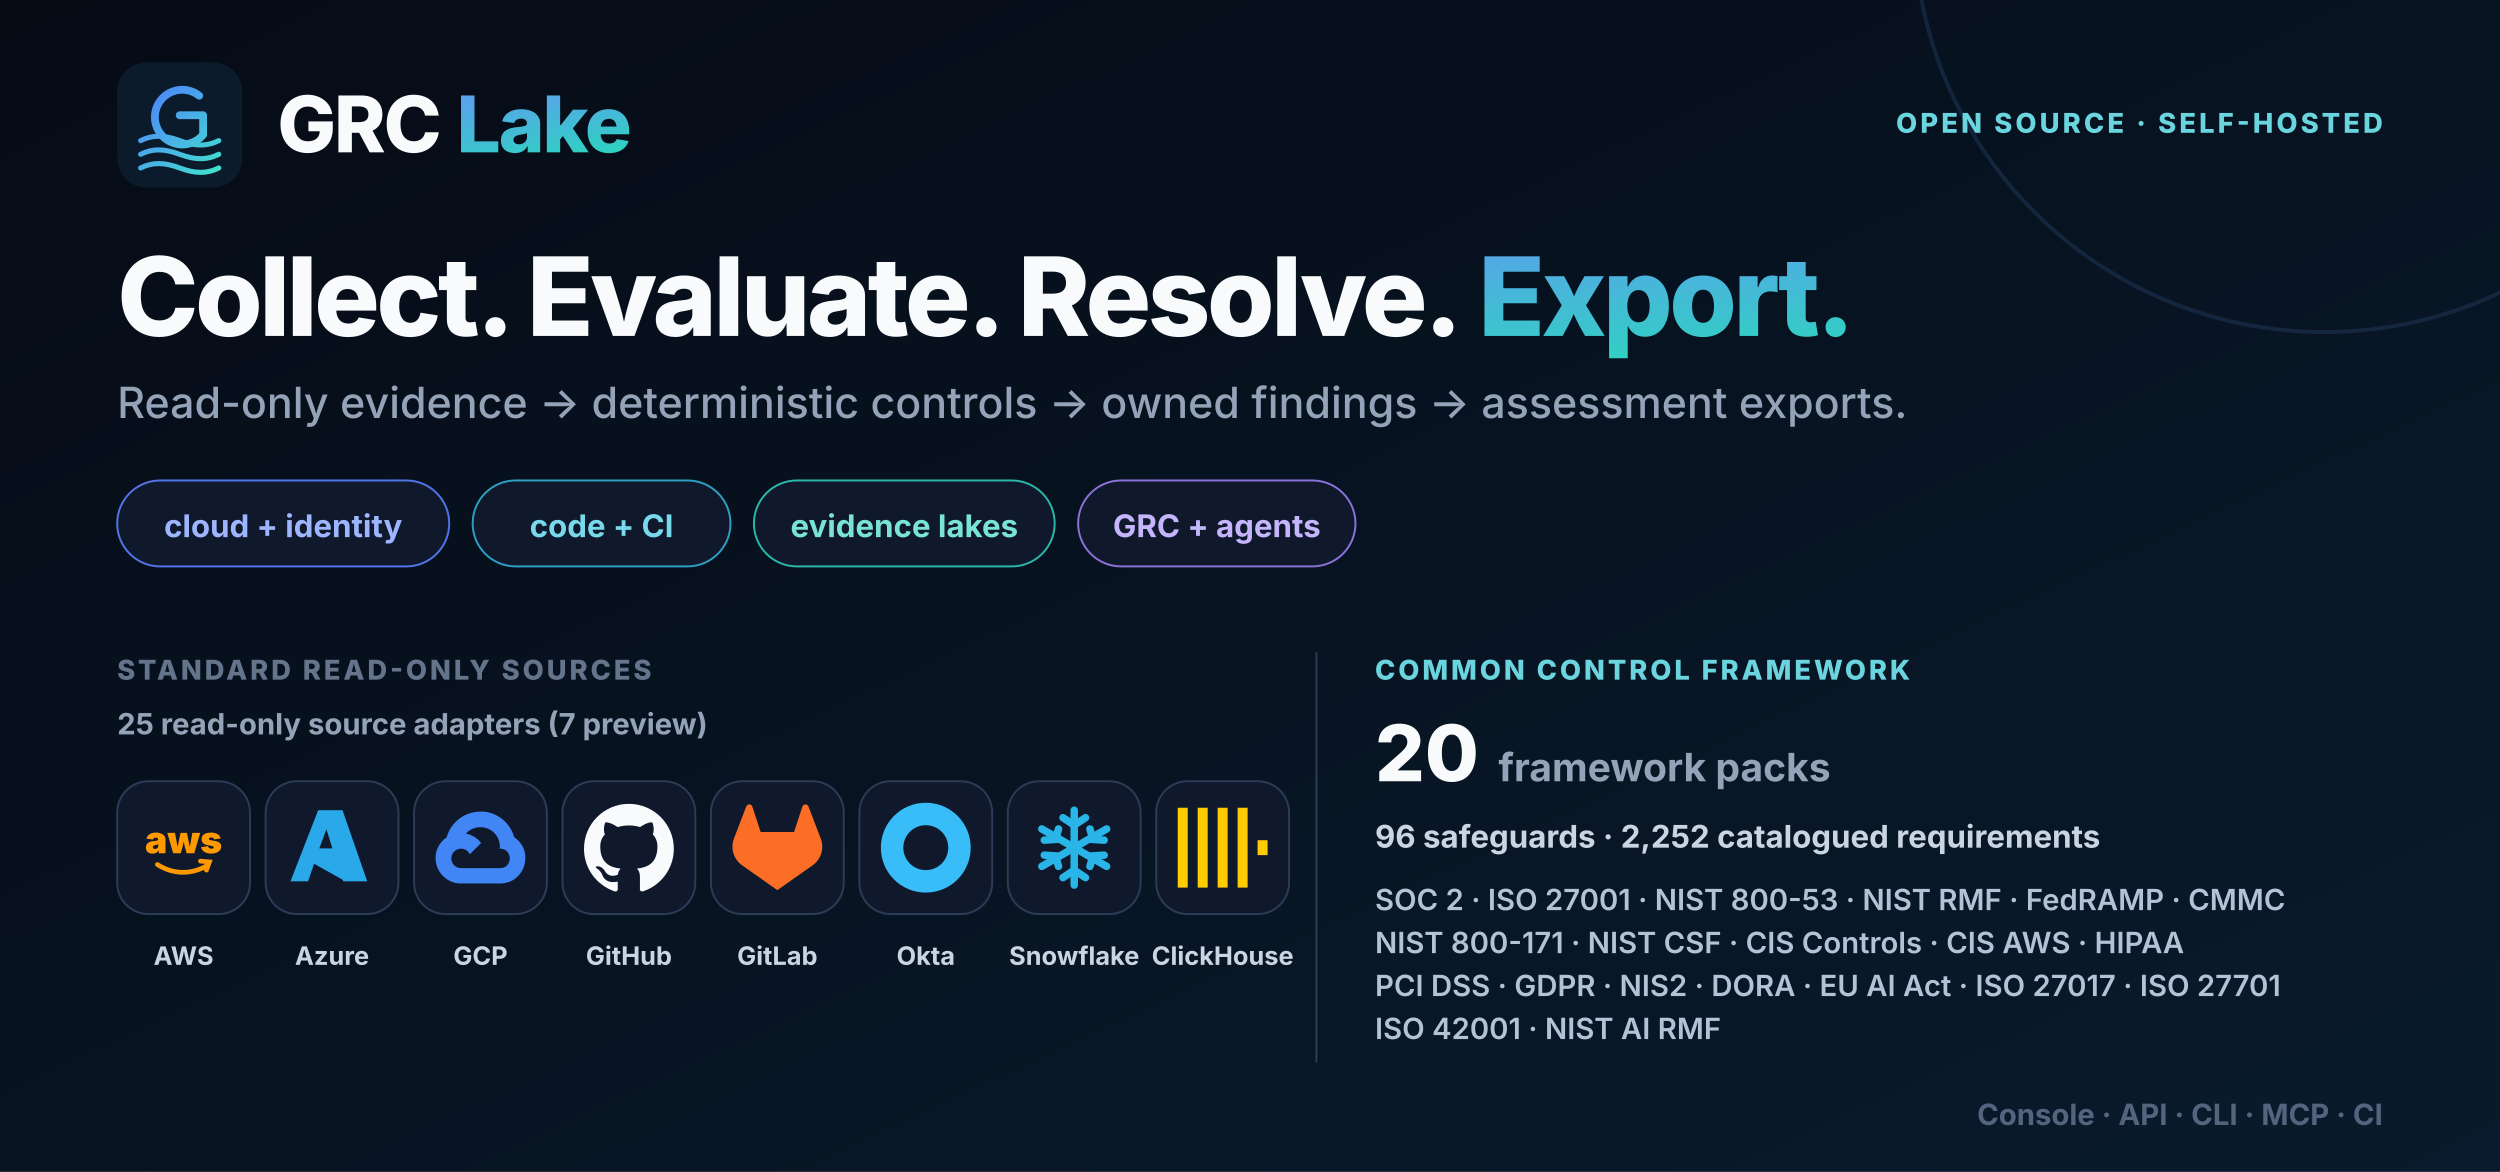
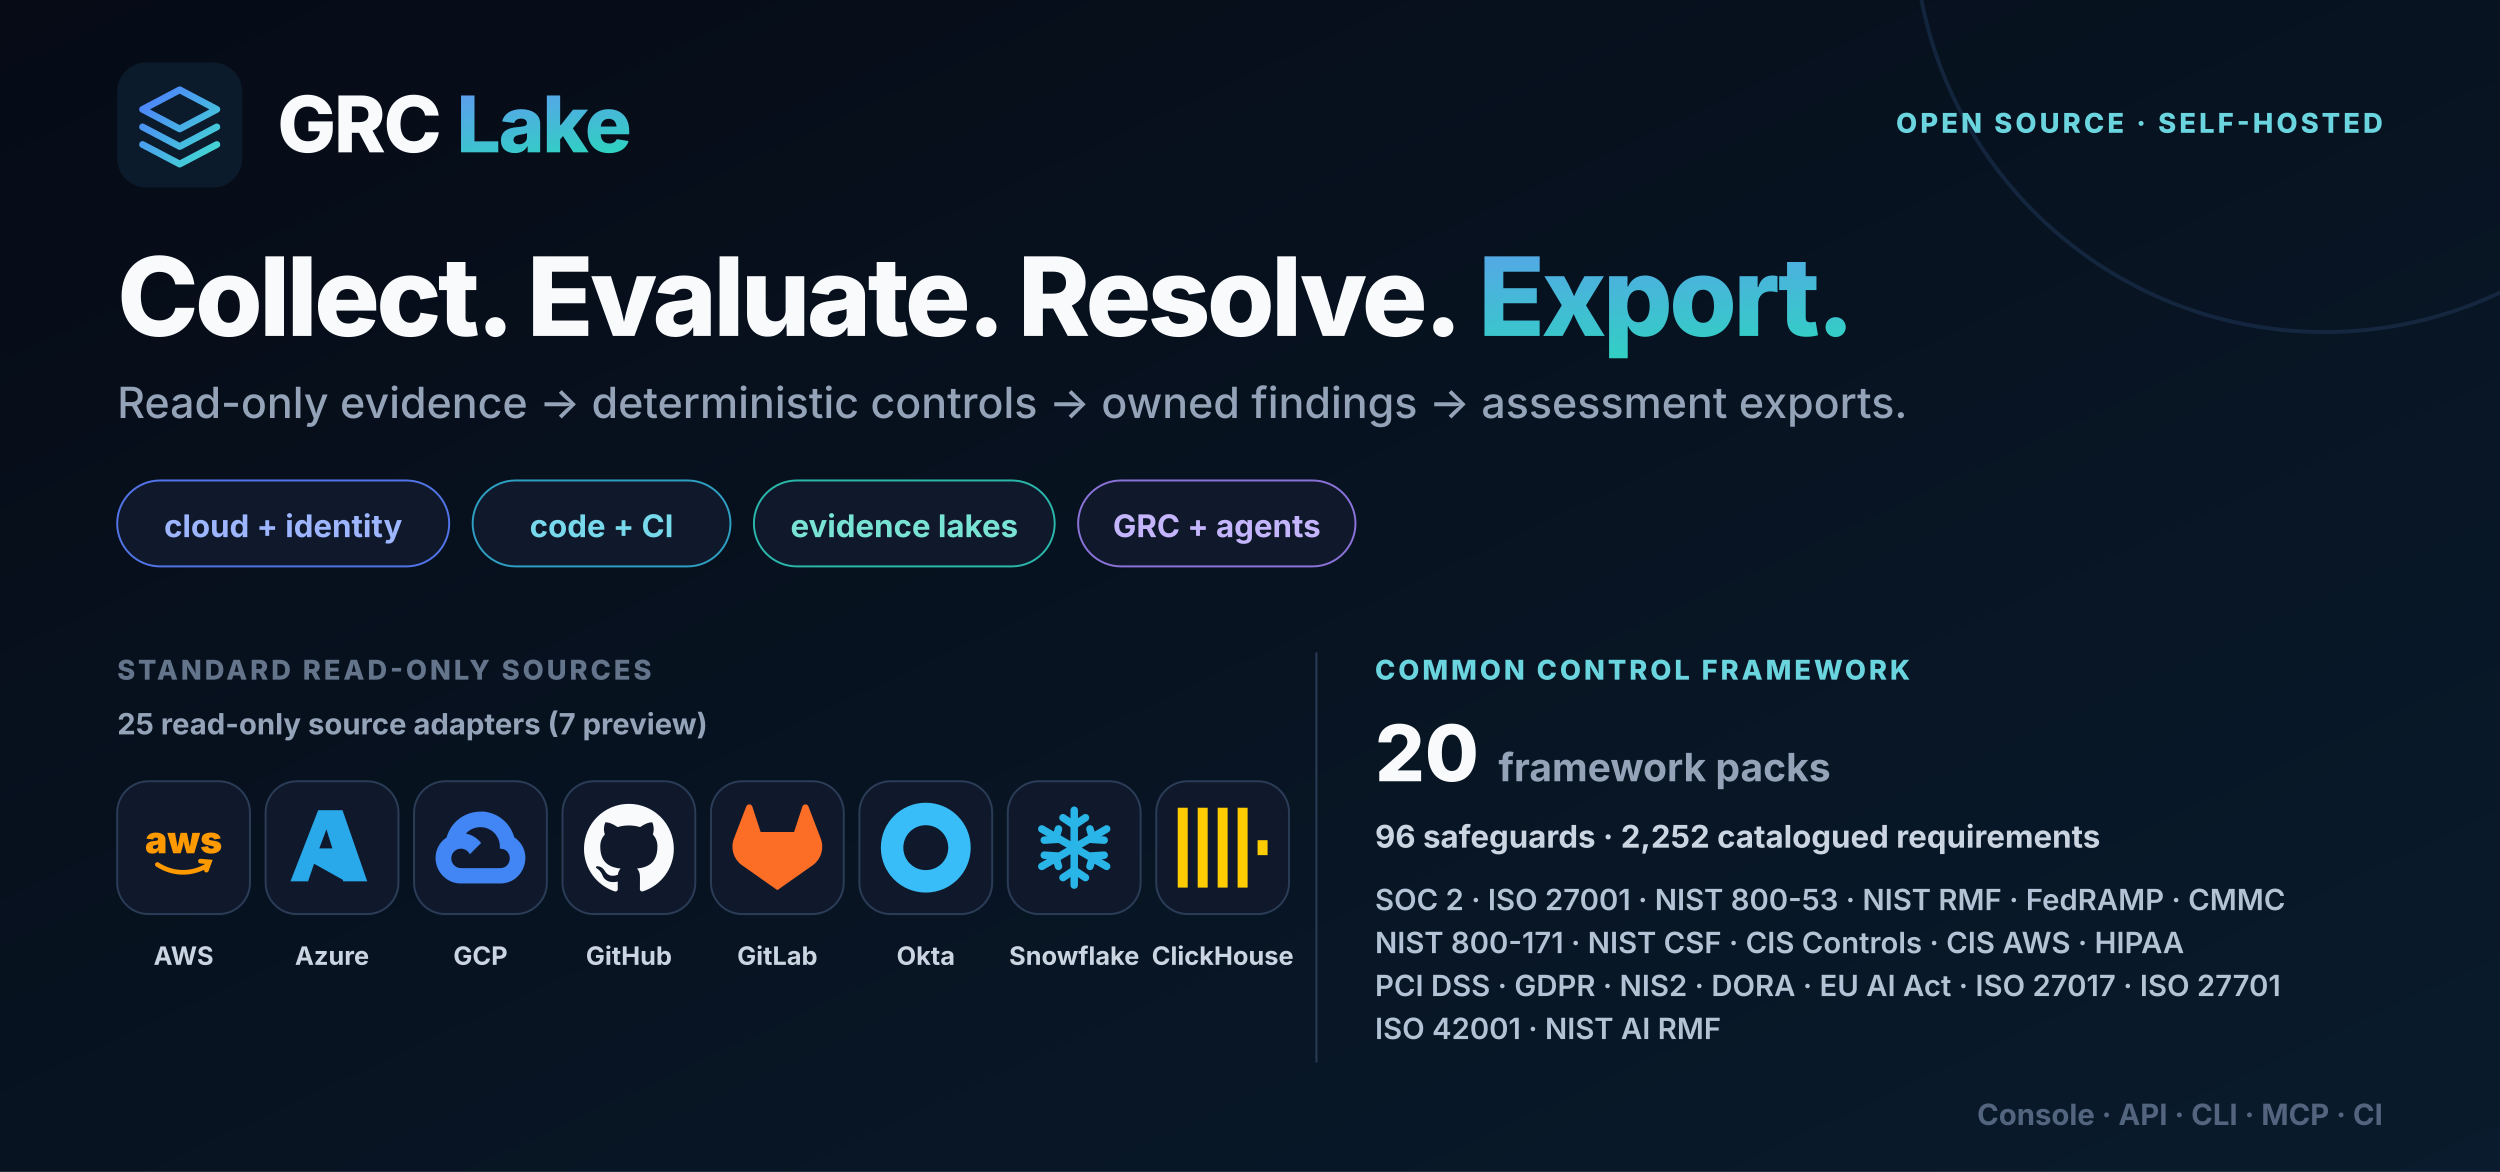
<svg xmlns="http://www.w3.org/2000/svg" width="1280" height="600" viewBox="0 0 1280 600" role="img" aria-labelledby="title desc">
  <defs>
    <linearGradient id="bg" x1="0" y1="0" x2="1" y2="1">
      <stop stop-color="#060b16" />
      <stop offset="1" stop-color="#091b2c" />
    </linearGradient>
    <linearGradient id="brand" x1="0" y1="0" x2="1" y2="1">
      <stop stop-color="#6d8cff" />
      <stop offset="1" stop-color="#2dd4bf" />
    </linearGradient>
    <symbol id="mark" viewBox="0 0 64 64">
      <defs>
-         <linearGradient id="accent" gradientUnits="userSpaceOnUse" x1="12" y1="12" x2="52" y2="54">
+         <linearGradient id="accent" gradientUnits="userSpaceOnUse" x1="13" y1="14" x2="51" y2="52">
          <stop stop-color="#4f7cff" />
          <stop offset="1" stop-color="#42dfcf" />
        </linearGradient>
      </defs>
      <rect width="64" height="64" rx="15" fill="#0b1b2c" />
-       <g fill="none" stroke="url(#accent)" stroke-linecap="round" stroke-linejoin="round">
-         <path d="M42 17a14 14 0 1 0 2 20V27H32" stroke-width="4" />
-         <path d="M12 40c6-3 12-3 20 0s14 3 20 0M12 47c6-3 12-3 20 0s14 3 20 0M12 54c6-3 12-3 20 0s14 3 20 0" stroke-width="2.6" />
-       </g>
+       <path d="M32 14 51 24 32 34 13 24ZM13 33 32 43 51 33M13 42 32 52 51 42" fill="none" stroke="url(#accent)" stroke-width="3.5" stroke-linecap="round" stroke-linejoin="round" />
    </symbol>
    <symbol id="aws" viewBox="0 0 24 24">
      <text x="12" y="13.5" text-anchor="middle" font-size="10" font-weight="850" fill="currentColor">aws</text>
      <path d="M5 16.5c4.1 2.7 9.2 2.8 13.4.2M16.5 15.6l2.4.2-.8 2.2" fill="none" stroke="currentColor" stroke-width="1.25" stroke-linecap="round" />
    </symbol>
    <symbol id="azure" viewBox="0 0 24 24">
      <path d="M8.3 2h6.5l6.6 19H15l-1.6-4.7H7.2L5.6 21H.9L8.3 2Zm.3 10.2h3.5l-1.6-5.1-1.9 5.1Zm3.8 2 3.2 6.8-8.4-4.7h6.1l-.9-2.1Z" fill="currentColor" />
    </symbol>
    <symbol id="gcp" viewBox="0 0 24 24">
      <path d="M12.19 2.38a9.344 9.344 0 0 0-9.234 6.893c-3.875 2.551-3.922 8.11-.247 10.941a6.717 6.717 0 0 0 4.077 1.356h10.394c6.687.053 9.376-8.605 3.835-12.35a9.365 9.365 0 0 0-8.825-6.893Zm-.358 4.146a5.186 5.186 0 0 1 5.348 5.228v.518c3.53-.07 3.53 5.262 0 5.193H6.785a2.597 2.597 0 1 1 2.371-3.698l3.013-3.012A6.747 6.747 0 0 0 8.11 8.24a5.186 5.186 0 0 1 3.722-1.714Z" fill="currentColor" />
    </symbol>
    <symbol id="github" viewBox="0 0 24 24">
      <path d="M12 .297c-6.63 0-12 5.373-12 12 0 5.303 3.438 9.8 8.205 11.385.6.113.82-.258.82-.577l-.015-2.04c-3.338.724-4.042-1.61-4.042-1.61-.546-1.385-1.335-1.755-1.335-1.755-1.087-.744.084-.729.084-.729 1.205.084 1.838 1.236 1.838 1.236 1.07 1.835 2.809 1.305 3.495.998.108-.776.417-1.305.76-1.605-2.665-.3-5.466-1.332-5.466-5.93 0-1.31.465-2.38 1.235-3.22-.135-.303-.54-1.523.105-3.176 0 0 1.005-.322 3.3 1.23a10.49 10.49 0 0 1 6 0c2.28-1.552 3.285-1.23 3.285-1.23.645 1.653.24 2.873.12 3.176.765.84 1.23 1.91 1.23 3.22 0 4.61-2.805 5.625-5.475 5.92.42.36.81 1.096.81 2.22l-.015 3.286c0 .315.21.69.825.57C20.565 22.092 24 17.592 24 12.297c0-6.627-5.373-12-12-12Z" fill="currentColor" />
    </symbol>
    <symbol id="gitlab" viewBox="0 0 24 24">
      <path d="m23.6 9.593-.034-.087L20.3.981a.86.86 0 0 0-1.626.089l-2.205 6.748H7.538L5.332 1.07a.86.86 0 0 0-1.626-.09L.433 9.502l-.032.086a6.066 6.066 0 0 0 2.012 7.01L12 23.35l9.579-6.744a6.068 6.068 0 0 0 2.021-7.013Z" fill="currentColor" />
    </symbol>
    <symbol id="okta" viewBox="0 0 24 24">
      <path d="M12 0C5.389 0 0 5.35 0 12s5.35 12 12 12 12-5.35 12-12S18.611 0 12 0Zm0 18c-3.325 0-6-2.675-6-6s2.675-6 6-6 6 2.675 6 6-2.675 6-6 6Z" fill="currentColor" />
    </symbol>
    <symbol id="snowflake" viewBox="0 0 24 24">
      <g fill="none" stroke="currentColor" stroke-width="2" stroke-linecap="round">
        <path d="M12 2v20M3.34 7l17.32 10M3.34 17 20.66 7" />
        <path d="m9 4 3 2 3-2M9 20l3-2 3 2M4 10l3-.2.8-2.8M20 14l-3 .2-.8 2.8M4 14l3 .2.8 2.8M20 10l-3-.2-.8-2.8" />
      </g>
    </symbol>
    <symbol id="clickhouse" viewBox="0 0 24 24">
      <path d="M21.333 10H24v4h-2.667ZM16 1.335h2.667v21.33H16Zm-5.333 0h2.666v21.33h-2.666ZM0 22.665V1.335h2.667v21.33Zm5.333-21.33H8v21.33H5.333Z" fill="currentColor" />
    </symbol>
    <style>.font { font-family: Inter, ui-sans-serif, system-ui, -apple-system, BlinkMacSystemFont, 'Segoe UI', sans-serif; }</style>
  </defs>
  <rect width="1280" height="600" fill="url(#bg)" />
  <circle cx="1190" cy="-40" r="210" fill="none" stroke="#27456c" stroke-width="2" opacity=".38" />
  <g class="font">
    <g transform="translate(60 32)">
      <use width="64" height="64" href="#mark" />
      <text x="82" y="46" font-size="40" font-weight="830" letter-spacing="-1.1" fill="#f8fafc">GRC <tspan fill="url(#brand)">Lake</tspan>
      </text>
    </g>
    <text x="1220" y="68" text-anchor="end" font-size="14" font-weight="760" letter-spacing="1.6" fill="#6bd5df">OPEN SOURCE · SELF-HOSTED</text>
    <text x="60" y="172" font-size="56" font-weight="840" letter-spacing="-1.8" word-spacing="6" fill="#f8fafc" xml:space="preserve">Collect. Evaluate. Resolve. <tspan fill="url(#brand)">Export.</tspan>
    </text>
    <text x="60" y="214" font-size="22" font-weight="520" fill="#94a3b8">Read-only evidence → deterministic controls → owned findings → assessment exports.</text>
    <g transform="translate(60 246)">
      <rect width="170" height="44" rx="22" fill="#0f192b" stroke="#5274e8" />
      <text x="85" y="29" text-anchor="middle" font-size="16" font-weight="700" fill="#9db6ff">cloud + identity</text>
      <rect x="182" width="132" height="44" rx="22" fill="#0f192b" stroke="#2e9fc2" />
      <text x="248" y="29" text-anchor="middle" font-size="16" font-weight="700" fill="#77d9eb">code + CI</text>
      <rect x="326" width="154" height="44" rx="22" fill="#0f192b" stroke="#2ab7aa" />
      <text x="403" y="29" text-anchor="middle" font-size="16" font-weight="700" fill="#79e4d6">evidence lakes</text>
      <rect x="492" width="142" height="44" rx="22" fill="#0f192b" stroke="#8b72d9" />
      <text x="563" y="29" text-anchor="middle" font-size="16" font-weight="700" fill="#c4b5fd">GRC + agents</text>
    </g>
    <text x="60" y="348" font-size="14" font-weight="760" letter-spacing="1.5" fill="#64748b">STANDARD READ-ONLY SOURCES</text>
    <text x="60" y="376" font-size="15" font-weight="700" fill="#94a3b8">25 read-only source adapters (7 preview)</text>
    <g transform="translate(60 400)" style="color:#ff9900">
      <rect width="68" height="68" rx="16" fill="#0f192b" stroke="#2b3c57" />
      <use x="11" y="11" width="46" height="46" href="#aws" />
      <text x="34" y="94" text-anchor="middle" font-size="13" font-weight="650" fill="#cbd5e1">AWS</text>
    </g>
    <g transform="translate(136 400)" style="color:#29a8ea">
      <rect width="68" height="68" rx="16" fill="#0f192b" stroke="#2b3c57" />
      <use x="11" y="11" width="46" height="46" href="#azure" />
      <text x="34" y="94" text-anchor="middle" font-size="13" font-weight="650" fill="#cbd5e1">Azure</text>
    </g>
    <g transform="translate(212 400)" style="color:#4285f4">
      <rect width="68" height="68" rx="16" fill="#0f192b" stroke="#2b3c57" />
      <use x="11" y="11" width="46" height="46" href="#gcp" />
      <text x="34" y="94" text-anchor="middle" font-size="13" font-weight="650" fill="#cbd5e1">GCP</text>
    </g>
    <g transform="translate(288 400)" style="color:#f8fafc">
      <rect width="68" height="68" rx="16" fill="#0f192b" stroke="#2b3c57" />
      <use x="11" y="11" width="46" height="46" href="#github" />
      <text x="34" y="94" text-anchor="middle" font-size="13" font-weight="650" fill="#cbd5e1">GitHub</text>
    </g>
    <g transform="translate(364 400)" style="color:#fc6d26">
      <rect width="68" height="68" rx="16" fill="#0f192b" stroke="#2b3c57" />
      <use x="11" y="11" width="46" height="46" href="#gitlab" />
      <text x="34" y="94" text-anchor="middle" font-size="13" font-weight="650" fill="#cbd5e1">GitLab</text>
    </g>
    <g transform="translate(440 400)" style="color:#38bdf8">
      <rect width="68" height="68" rx="16" fill="#0f192b" stroke="#2b3c57" />
      <use x="11" y="11" width="46" height="46" href="#okta" />
      <text x="34" y="94" text-anchor="middle" font-size="13" font-weight="650" fill="#cbd5e1">Okta</text>
    </g>
    <g transform="translate(516 400)" style="color:#29b5e8">
      <rect width="68" height="68" rx="16" fill="#0f192b" stroke="#2b3c57" />
      <use x="11" y="11" width="46" height="46" href="#snowflake" />
      <text x="34" y="94" text-anchor="middle" font-size="13" font-weight="650" fill="#cbd5e1">Snowflake</text>
    </g>
    <g transform="translate(592 400)" style="color:#ffcc01">
      <rect width="68" height="68" rx="16" fill="#0f192b" stroke="#2b3c57" />
      <use x="11" y="11" width="46" height="46" href="#clickhouse" />
      <text x="34" y="94" text-anchor="middle" font-size="13" font-weight="650" fill="#cbd5e1">ClickHouse</text>
    </g>
    <line x1="674" y1="334" x2="674" y2="544" stroke="#2b3c57" />
    <g transform="translate(704 334)">
      <text x="0" y="14" font-size="14" font-weight="780" letter-spacing="1.5" fill="#6bd5df">COMMON CONTROL FRAMEWORK</text>
      <text x="0" y="66" font-size="40" font-weight="840" fill="#f8fafc">20<tspan dx="10" font-size="20" font-weight="650" fill="#94a3b8">framework packs</tspan>
      </text>
      <text x="0" y="100" font-size="16" font-weight="650" fill="#cbd5e1">96 safeguards · 2,252 catalogued requirements</text>
      <text x="0" y="132" font-size="15" font-weight="600" fill="#b4c2d6">SOC 2 · ISO 27001 · NIST 800-53 · NIST RMF · FedRAMP · CMMC</text>
      <text x="0" y="154" font-size="15" font-weight="600" fill="#b4c2d6">NIST 800-171 · NIST CSF · CIS Controls · CIS AWS · HIPAA</text>
      <text x="0" y="176" font-size="15" font-weight="600" fill="#b4c2d6">PCI DSS · GDPR · NIS2 · DORA · EU AI Act · ISO 27017 · ISO 27701</text>
      <text x="0" y="198" font-size="15" font-weight="600" fill="#b4c2d6">ISO 42001 · NIST AI RMF</text>
    </g>
    <text x="1220" y="576" text-anchor="end" font-size="15" font-weight="650" fill="#53657e">Console · API · CLI · MCP · CI</text>
  </g>
</svg>
